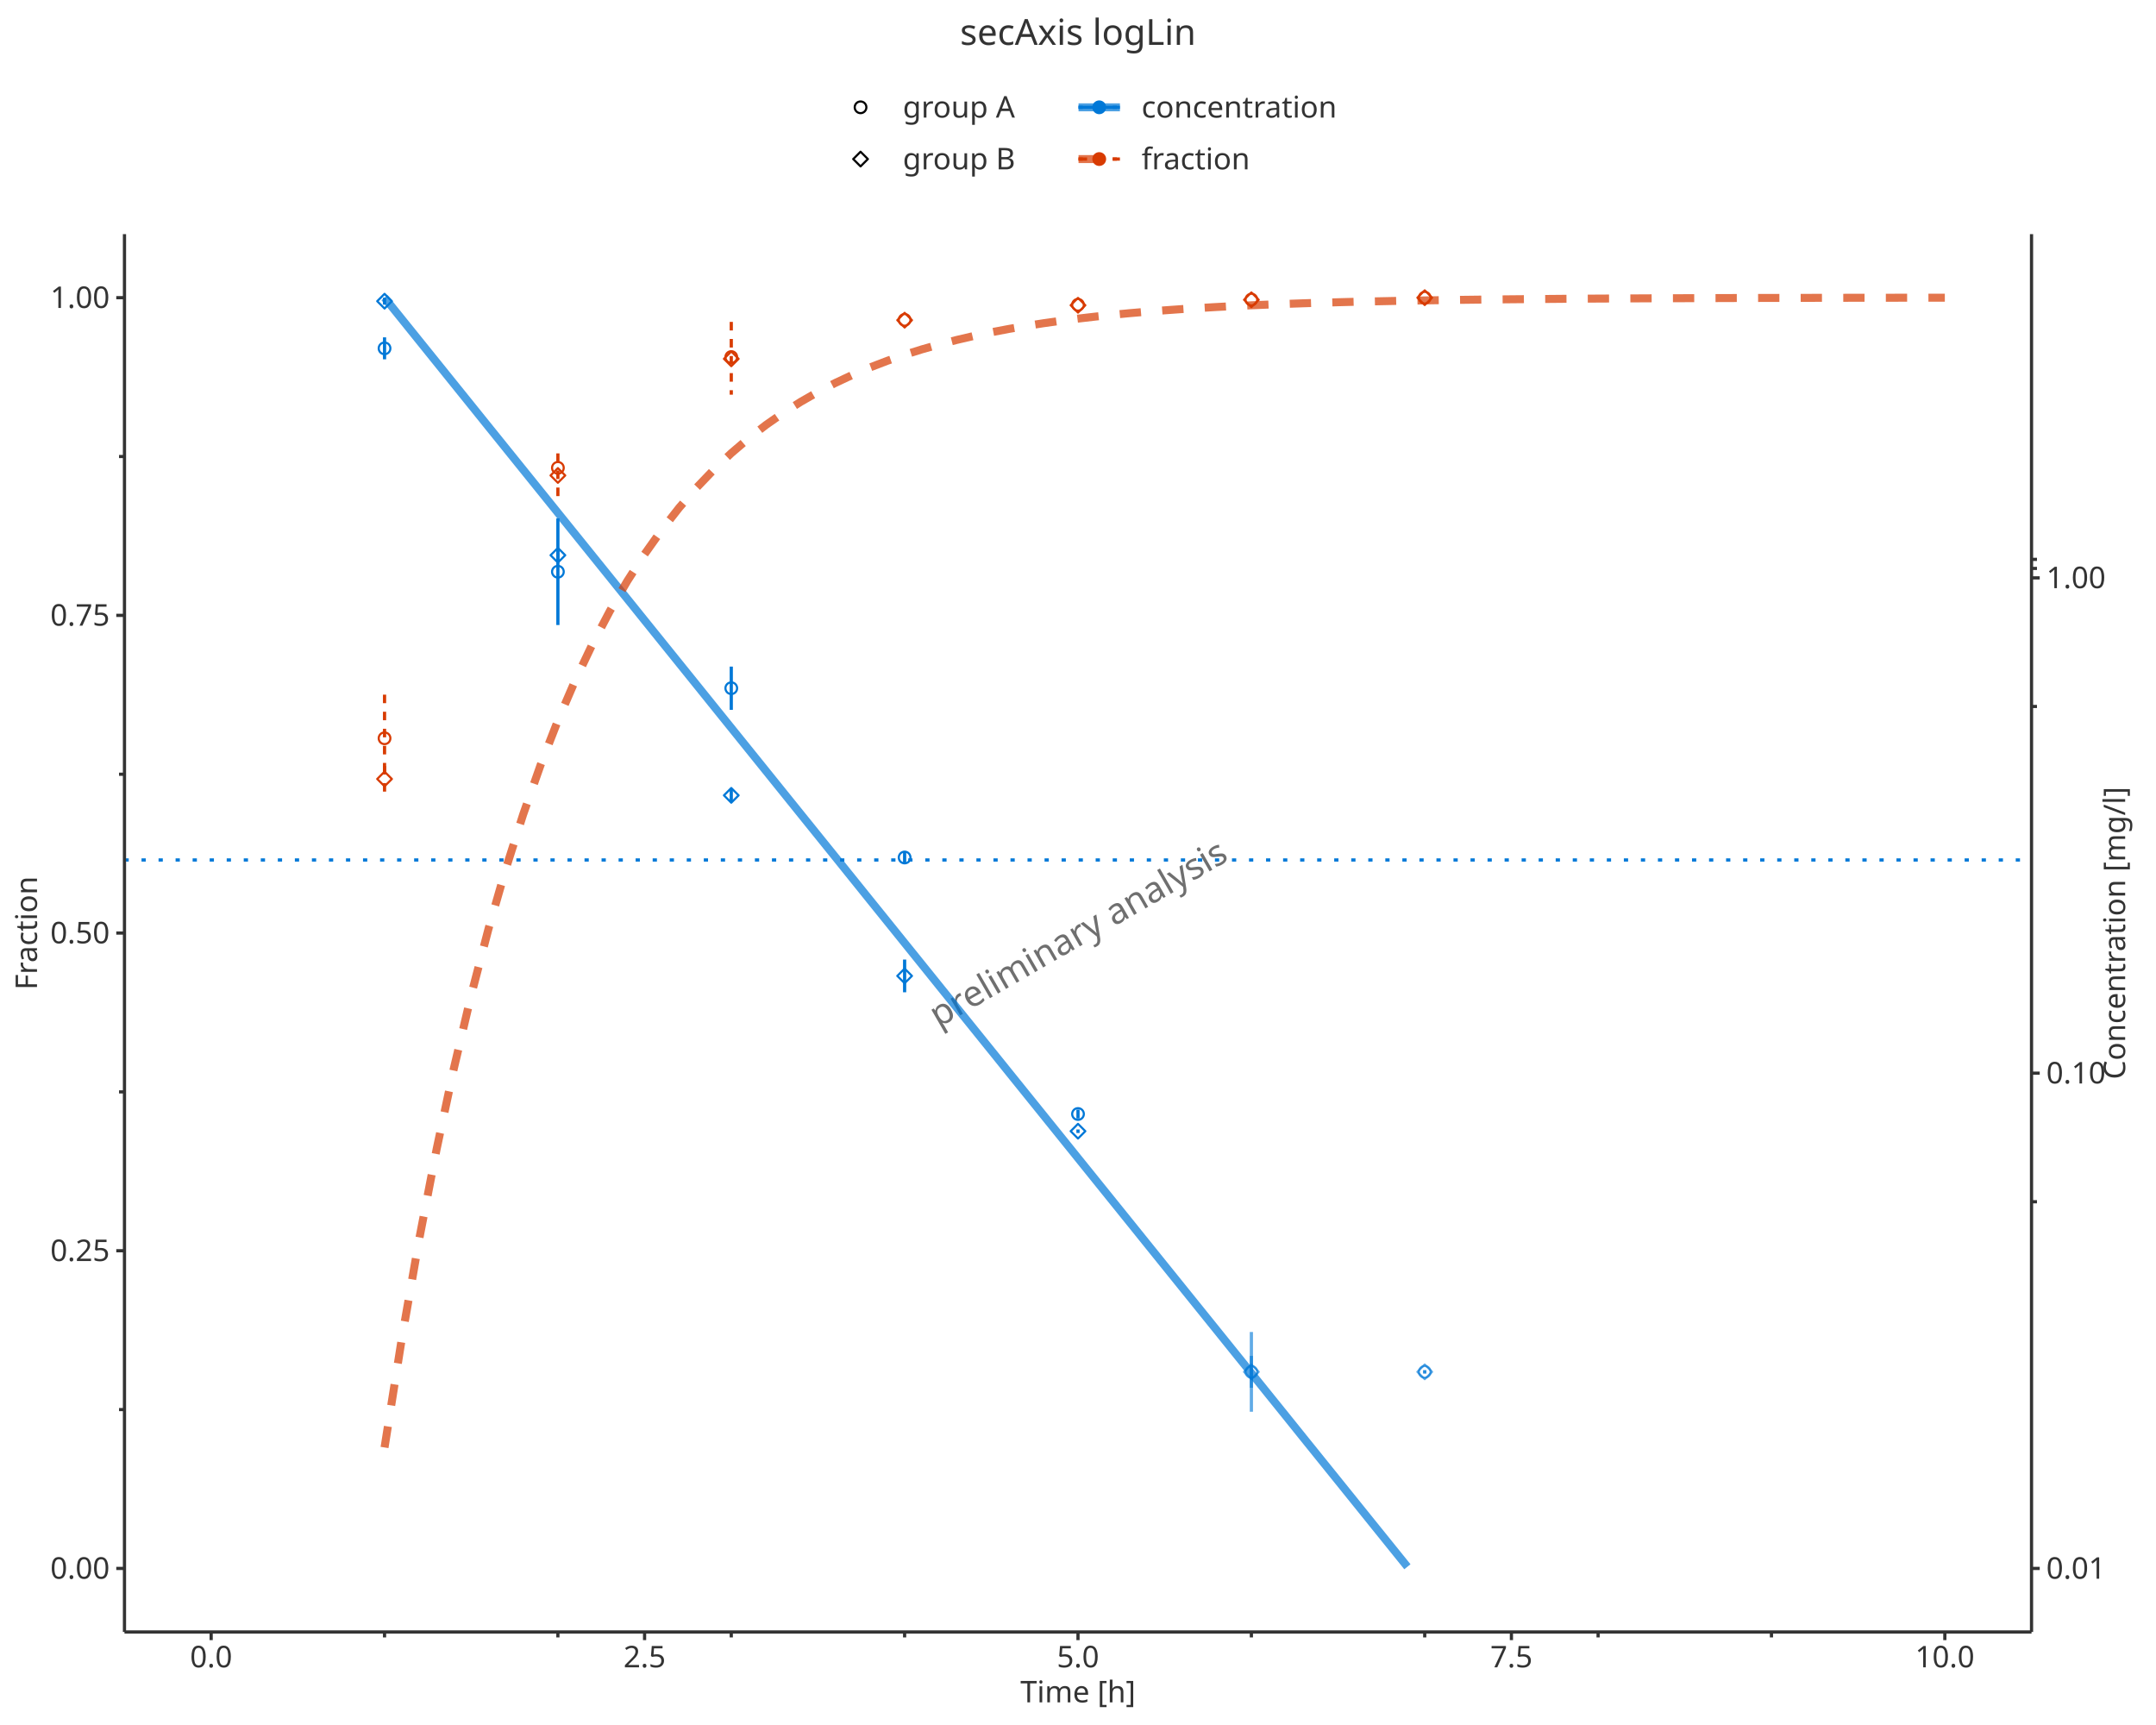
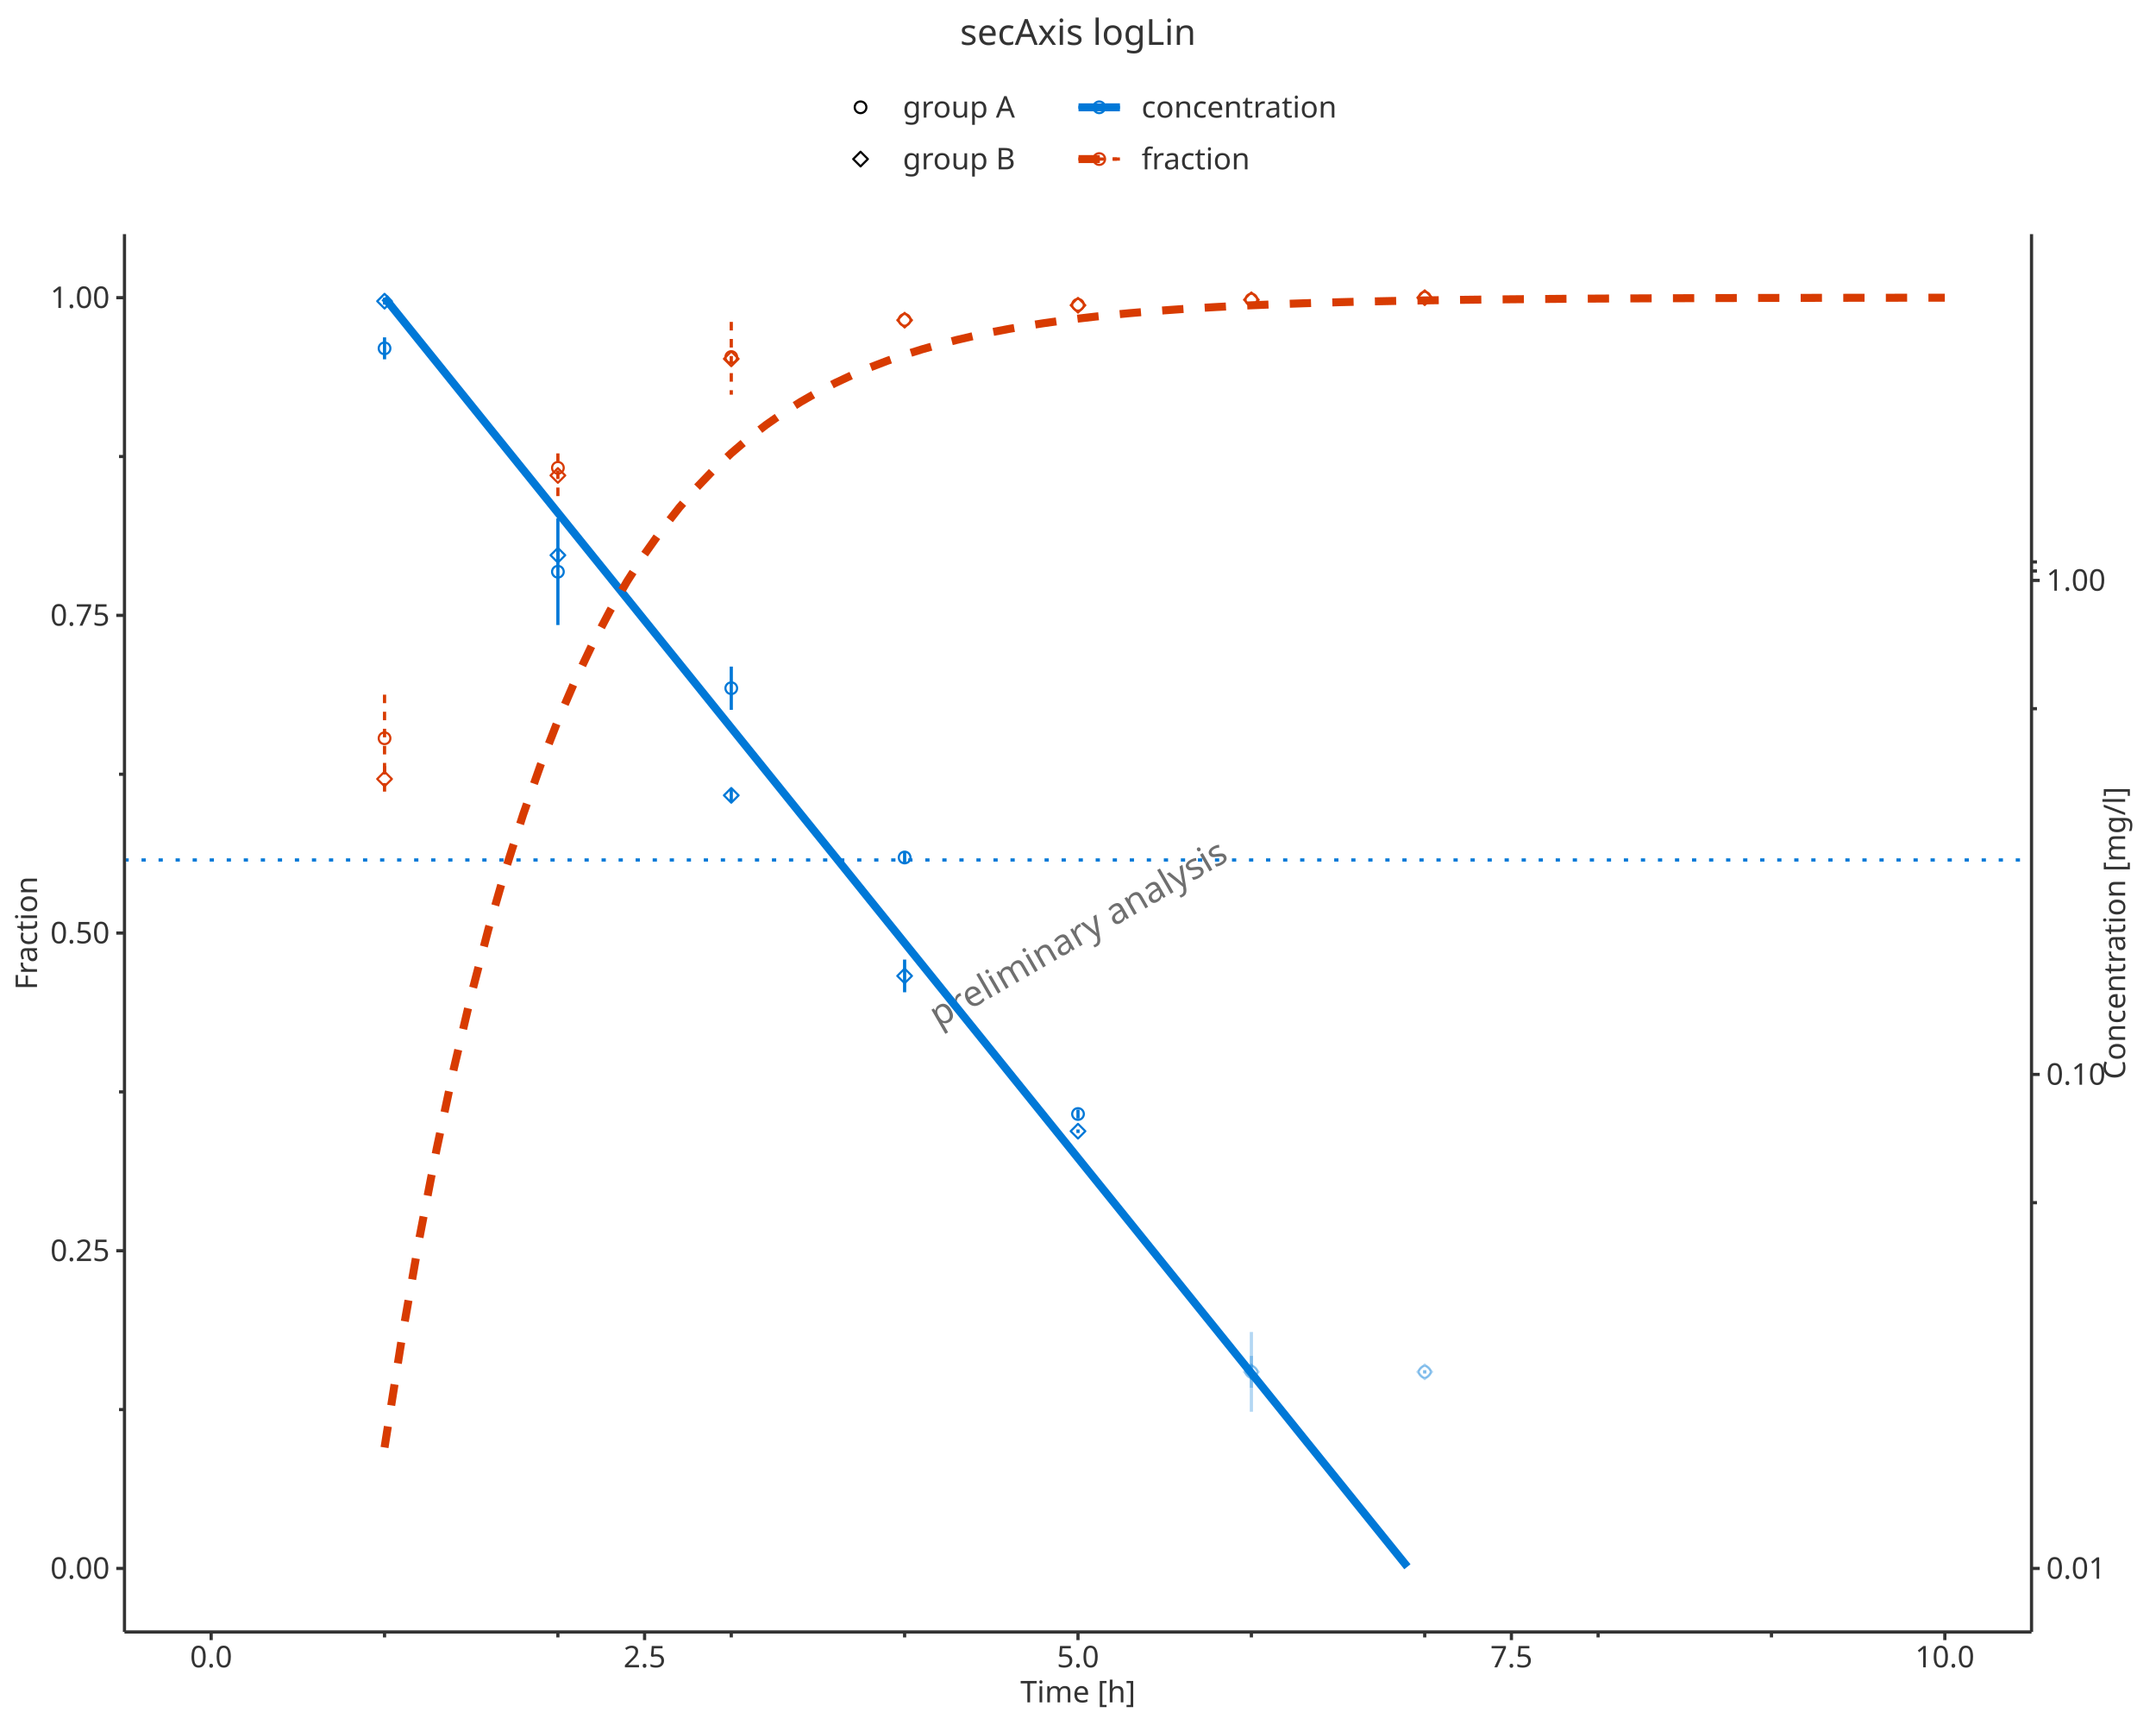
<svg xmlns="http://www.w3.org/2000/svg" class="svglite" data-engine-version="2.0" width="720.00pt" height="576.00pt" viewBox="0 0 720.00 576.00">
  <defs>
    <style type="text/css">
    .svglite line, .svglite polyline, .svglite polygon, .svglite path, .svglite rect, .svglite circle {
      fill: none;
      stroke: #000000;
      stroke-linecap: round;
      stroke-linejoin: round;
      stroke-miterlimit: 10.00;
    }
  </style>
  </defs>
  <rect width="100%" height="100%" style="stroke: none; fill: #FFFFFF;" />
  <defs>
    <clipPath id="cpMC4wMHw3MjAuMDB8MC4wMHw1NzYuMDA=">
      <rect x="0.00" y="0.00" width="720.00" height="576.00" />
    </clipPath>
  </defs>
  <g clip-path="url(#cpMC4wMHw3MjAuMDB8MC4wMHw1NzYuMDA=)">
    <rect x="0.00" y="0.00" width="720.00" height="576.00" style="stroke-width: 1.07; stroke: none; fill: #FFFFFF;" />
  </g>
  <defs>
    <clipPath id="cpNDEuNTd8Njc4LjQzfDc4LjE5fDU0NC45Mw==">
      <rect x="41.57" y="78.19" width="636.85" height="466.75" />
    </clipPath>
  </defs>
  <g clip-path="url(#cpNDEuNTd8Njc4LjQzfDc4LjE5fDU0NC45Mw==)">
    <rect x="41.57" y="78.19" width="636.85" height="466.75" style="stroke-width: 1.07; stroke: none; fill: #FFFFFF;" />
    <text transform="translate(362.06,315.14) rotate(-30)" text-anchor="middle" style="font-size: 12.00px; fill: #333333; fill-opacity: 0.70; font-family: sans;" textLength="105.39px" lengthAdjust="spacingAndGlyphs">preliminary analysis</text>
-     <polyline points="128.42,99.40 134.21,106.58 140.00,113.77 145.79,120.95 151.57,128.13 157.36,135.31 163.15,142.50 168.94,149.68 174.73,156.86 180.52,164.04 186.31,171.23 192.10,178.41 197.89,185.59 203.68,192.77 209.47,199.95 215.26,207.14 221.05,214.32 226.84,221.50 232.63,228.68 238.42,235.87 244.21,243.05 250.00,250.23 255.79,257.41 261.58,264.60 267.37,271.78 273.16,278.96 278.95,286.14 284.74,293.33 290.52,300.51 296.31,307.69 302.10,314.87 307.89,322.05 313.68,329.24 319.47,336.42 325.26,343.60 331.05,350.78 336.84,357.97 342.63,365.15 348.42,372.33 354.21,379.51 360.00,386.70 365.79,393.88 371.58,401.06 377.37,408.24 383.16,415.43 388.95,422.61 394.74,429.79 400.53,436.97 406.32,444.15 412.11,451.34 417.90,458.52 423.69,465.70 429.48,472.88 435.26,480.07 441.05,487.25 446.84,494.43 452.63,501.61 458.42,508.80 464.21,515.98 470.00,523.16 " style="stroke-width: 2.67; stroke: #0078D7; stroke-opacity: 0.70; stroke-linecap: butt;" />
-     <polyline points="128.42,483.33 134.21,446.79 140.00,413.73 145.79,383.81 151.57,356.74 157.36,332.25 163.15,310.09 168.94,290.03 174.73,271.89 180.52,255.47 186.31,240.61 192.10,227.17 197.89,215.01 203.68,204.00 209.47,194.04 215.26,185.03 221.05,176.88 226.84,169.50 232.63,162.83 238.42,156.79 244.21,151.32 250.00,146.38 255.79,141.90 261.58,137.85 267.37,134.19 273.16,130.87 278.95,127.87 284.74,125.16 290.52,122.70 296.31,120.48 302.10,118.47 307.89,116.65 313.68,115.01 319.47,113.52 325.26,112.17 331.05,110.95 336.84,109.85 342.63,108.85 348.42,107.94 354.21,107.13 360.00,106.39 365.79,105.72 371.58,105.11 377.37,104.56 383.16,104.07 388.95,103.62 394.74,103.21 400.53,102.85 406.32,102.51 412.11,102.21 417.90,101.94 423.69,101.70 429.48,101.47 435.26,101.27 441.05,101.09 446.84,100.92 452.63,100.77 458.42,100.64 464.21,100.52 470.00,100.41 475.79,100.31 481.58,100.22 487.37,100.13 493.16,100.06 498.95,99.99 504.74,99.93 510.53,99.88 516.32,99.83 522.11,99.78 527.90,99.74 533.69,99.70 539.48,99.67 545.27,99.64 551.06,99.61 556.85,99.59 562.64,99.57 568.43,99.55 574.21,99.53 580.00,99.51 585.79,99.50 591.58,99.48 597.37,99.47 603.16,99.46 608.95,99.45 614.74,99.44 620.53,99.43 626.32,99.43 632.11,99.42 637.90,99.41 643.69,99.41 649.48,99.40 " style="stroke-width: 2.67; stroke: #D83B01; stroke-opacity: 0.70; stroke-dasharray: 7.11,7.11; stroke-linecap: butt;" />
+     <polyline points="128.42,99.40 134.21,106.58 140.00,113.77 145.79,120.95 151.57,128.13 157.36,135.31 163.15,142.50 168.94,149.68 174.73,156.86 180.52,164.04 186.31,171.23 192.10,178.41 197.89,185.59 203.68,192.77 209.47,199.95 215.26,207.14 221.05,214.32 226.84,221.50 232.63,228.68 238.42,235.87 244.21,243.05 250.00,250.23 255.79,257.41 261.58,264.60 267.37,271.78 273.16,278.96 278.95,286.14 284.74,293.33 290.52,300.51 296.31,307.69 302.10,314.87 307.89,322.05 313.68,329.24 319.47,336.42 325.26,343.60 331.05,350.78 336.84,357.97 342.63,365.15 348.42,372.33 354.21,379.51 360.00,386.70 365.79,393.88 371.58,401.06 377.37,408.24 383.16,415.43 388.95,422.61 394.74,429.79 400.53,436.97 406.32,444.15 412.11,451.34 417.90,458.52 423.69,465.70 429.48,472.88 435.26,480.07 441.05,487.25 446.84,494.43 452.63,501.61 458.42,508.80 464.21,515.98 470.00,523.16 " style="stroke-width: 2.67; stroke: #0078D7; stroke-linecap: butt;" />
+     <polyline points="128.42,483.33 134.21,446.79 140.00,413.73 145.79,383.81 151.57,356.74 157.36,332.25 163.15,310.09 168.94,290.03 174.73,271.89 180.52,255.47 186.31,240.61 192.10,227.17 197.89,215.01 203.68,204.00 209.47,194.04 215.26,185.03 221.05,176.88 226.84,169.50 232.63,162.83 238.42,156.79 244.21,151.32 250.00,146.38 255.79,141.90 261.58,137.85 267.37,134.19 273.16,130.87 278.95,127.87 284.74,125.16 290.52,122.70 296.31,120.48 302.10,118.47 307.89,116.65 313.68,115.01 319.47,113.52 325.26,112.17 331.05,110.95 336.84,109.85 342.63,108.85 348.42,107.94 354.21,107.13 360.00,106.39 365.79,105.72 371.58,105.11 377.37,104.56 383.16,104.07 388.95,103.62 394.74,103.21 400.53,102.85 406.32,102.51 412.11,102.21 417.90,101.94 423.69,101.70 429.48,101.47 435.26,101.27 441.05,101.09 446.84,100.92 452.63,100.77 458.42,100.64 464.21,100.52 470.00,100.41 475.79,100.31 481.58,100.22 487.37,100.13 493.16,100.06 498.95,99.99 504.74,99.93 510.53,99.88 516.32,99.83 522.11,99.78 527.90,99.74 533.69,99.70 539.48,99.67 545.27,99.64 551.06,99.61 556.85,99.59 562.64,99.57 568.43,99.55 574.21,99.53 580.00,99.51 585.79,99.50 591.58,99.48 597.37,99.47 603.16,99.46 608.95,99.45 614.74,99.44 620.53,99.43 626.32,99.43 632.11,99.42 637.90,99.41 643.69,99.41 649.48,99.40 " style="stroke-width: 2.67; stroke: #D83B01; stroke-dasharray: 7.11,7.11; stroke-linecap: butt;" />
    <polyline points="128.42,231.95 128.42,231.95 " style="stroke-width: 1.07; stroke: #D83B01; stroke-dasharray: 2.85,2.85; stroke-linecap: butt;" />
    <polyline points="128.42,231.95 128.42,260.36 " style="stroke-width: 1.07; stroke: #D83B01; stroke-dasharray: 2.85,2.85; stroke-linecap: butt;" />
    <polyline points="128.42,260.36 128.42,260.36 " style="stroke-width: 1.07; stroke: #D83B01; stroke-dasharray: 2.85,2.85; stroke-linecap: butt;" />
    <polyline points="186.31,237.09 186.31,237.09 " style="stroke-width: 1.07; stroke: #D83B01; stroke-dasharray: 2.85,2.85; stroke-linecap: butt;" />
    <polyline points="244.21,158.00 244.21,158.00 " style="stroke-width: 1.07; stroke: #D83B01; stroke-dasharray: 2.85,2.85; stroke-linecap: butt;" />
    <polyline points="302.10,118.84 302.10,118.84 " style="stroke-width: 1.07; stroke: #D83B01; stroke-dasharray: 2.85,2.85; stroke-linecap: butt;" />
    <polyline points="360.00,110.50 360.00,110.50 " style="stroke-width: 1.07; stroke: #D83B01; stroke-dasharray: 2.85,2.85; stroke-linecap: butt;" />
    <polyline points="417.90,171.87 417.90,171.87 " style="stroke-width: 1.07; stroke: #D83B01; stroke-dasharray: 2.85,2.85; stroke-linecap: butt;" />
    <polyline points="475.79,102.19 475.79,102.19 " style="stroke-width: 1.07; stroke: #D83B01; stroke-dasharray: 2.85,2.85; stroke-linecap: butt;" />
    <polyline points="128.42,255.78 128.42,255.78 " style="stroke-width: 1.07; stroke: #D83B01; stroke-dasharray: 2.85,2.85; stroke-linecap: butt;" />
    <polyline points="128.42,255.78 128.42,264.36 " style="stroke-width: 1.07; stroke: #D83B01; stroke-dasharray: 2.85,2.85; stroke-linecap: butt;" />
    <polyline points="128.42,264.36 128.42,264.36 " style="stroke-width: 1.07; stroke: #D83B01; stroke-dasharray: 2.85,2.85; stroke-linecap: butt;" />
    <polyline points="186.31,151.40 186.31,151.40 " style="stroke-width: 1.07; stroke: #D83B01; stroke-dasharray: 2.85,2.85; stroke-linecap: butt;" />
    <polyline points="186.31,151.40 186.31,165.98 " style="stroke-width: 1.07; stroke: #D83B01; stroke-dasharray: 2.85,2.85; stroke-linecap: butt;" />
    <polyline points="186.31,165.98 186.31,165.98 " style="stroke-width: 1.07; stroke: #D83B01; stroke-dasharray: 2.85,2.85; stroke-linecap: butt;" />
    <polyline points="244.21,107.49 244.21,107.49 " style="stroke-width: 1.07; stroke: #D83B01; stroke-dasharray: 2.85,2.85; stroke-linecap: butt;" />
    <polyline points="244.21,107.49 244.21,131.78 " style="stroke-width: 1.07; stroke: #D83B01; stroke-dasharray: 2.85,2.85; stroke-linecap: butt;" />
    <polyline points="244.21,131.78 244.21,131.78 " style="stroke-width: 1.07; stroke: #D83B01; stroke-dasharray: 2.85,2.85; stroke-linecap: butt;" />
    <polyline points="302.10,137.57 302.10,137.57 " style="stroke-width: 1.07; stroke: #D83B01; stroke-dasharray: 2.85,2.85; stroke-linecap: butt;" />
    <polyline points="360.00,105.37 360.00,105.37 " style="stroke-width: 1.07; stroke: #D83B01; stroke-dasharray: 2.85,2.85; stroke-linecap: butt;" />
    <polyline points="417.90,130.44 417.90,130.44 " style="stroke-width: 1.07; stroke: #D83B01; stroke-dasharray: 2.85,2.85; stroke-linecap: butt;" />
    <polyline points="475.79,102.95 475.79,102.95 " style="stroke-width: 1.07; stroke: #D83B01; stroke-dasharray: 2.85,2.85; stroke-linecap: butt;" />
    <polyline points="128.42,112.65 128.42,112.65 " style="stroke-width: 1.07; stroke: #0078D7; stroke-linecap: butt;" />
    <polyline points="128.42,112.65 128.42,119.99 " style="stroke-width: 1.07; stroke: #0078D7; stroke-linecap: butt;" />
    <polyline points="128.42,119.99 128.42,119.99 " style="stroke-width: 1.07; stroke: #0078D7; stroke-linecap: butt;" />
    <polyline points="186.31,173.11 186.31,173.11 " style="stroke-width: 1.07; stroke: #0078D7; stroke-linecap: butt;" />
    <polyline points="186.31,173.11 186.31,208.71 " style="stroke-width: 1.07; stroke: #0078D7; stroke-linecap: butt;" />
    <polyline points="186.31,208.71 186.31,208.71 " style="stroke-width: 1.07; stroke: #0078D7; stroke-linecap: butt;" />
    <polyline points="244.21,222.58 244.21,222.58 " style="stroke-width: 1.07; stroke: #0078D7; stroke-linecap: butt;" />
    <polyline points="244.21,222.58 244.21,237.02 " style="stroke-width: 1.07; stroke: #0078D7; stroke-linecap: butt;" />
    <polyline points="244.21,237.02 244.21,237.02 " style="stroke-width: 1.07; stroke: #0078D7; stroke-linecap: butt;" />
    <polyline points="302.10,284.23 302.10,284.23 " style="stroke-width: 1.07; stroke: #0078D7; stroke-linecap: butt;" />
    <polyline points="302.10,284.23 302.10,288.43 " style="stroke-width: 1.07; stroke: #0078D7; stroke-linecap: butt;" />
    <polyline points="302.10,288.43 302.10,288.43 " style="stroke-width: 1.07; stroke: #0078D7; stroke-linecap: butt;" />
    <polyline points="360.00,370.48 360.00,370.48 " style="stroke-width: 1.07; stroke: #0078D7; stroke-linecap: butt;" />
    <polyline points="360.00,370.48 360.00,373.48 " style="stroke-width: 1.07; stroke: #0078D7; stroke-linecap: butt;" />
    <polyline points="360.00,373.48 360.00,373.48 " style="stroke-width: 1.07; stroke: #0078D7; stroke-linecap: butt;" />
-     <polyline points="417.90,444.77 417.90,444.77 " style="stroke-width: 1.07; stroke: #0078D7; stroke-opacity: 0.62; stroke-linecap: butt;" />
-     <polyline points="417.90,444.77 417.90,471.39 " style="stroke-width: 1.07; stroke: #0078D7; stroke-opacity: 0.62; stroke-linecap: butt;" />
-     <polyline points="417.90,471.39 417.90,471.39 " style="stroke-width: 1.07; stroke: #0078D7; stroke-opacity: 0.62; stroke-linecap: butt;" />
-     <polyline points="475.79,457.60 475.79,457.60 " style="stroke-width: 1.07; stroke: #0078D7; stroke-opacity: 0.62; stroke-linecap: butt;" />
-     <polyline points="475.79,457.60 475.79,458.55 " style="stroke-width: 1.07; stroke: #0078D7; stroke-opacity: 0.62; stroke-linecap: butt;" />
-     <polyline points="475.79,458.55 475.79,458.55 " style="stroke-width: 1.07; stroke: #0078D7; stroke-opacity: 0.62; stroke-linecap: butt;" />
+     <polyline points="417.90,444.77 417.90,444.77 " style="stroke-width: 1.07; stroke: #0078D7; stroke-opacity: 0.30; stroke-linecap: butt;" />
+     <polyline points="417.90,444.77 417.90,471.39 " style="stroke-width: 1.07; stroke: #0078D7; stroke-opacity: 0.30; stroke-linecap: butt;" />
+     <polyline points="417.90,471.39 417.90,471.39 " style="stroke-width: 1.07; stroke: #0078D7; stroke-opacity: 0.30; stroke-linecap: butt;" />
+     <polyline points="475.79,457.60 475.79,457.60 " style="stroke-width: 1.07; stroke: #0078D7; stroke-opacity: 0.30; stroke-linecap: butt;" />
+     <polyline points="475.79,457.60 475.79,458.55 " style="stroke-width: 1.07; stroke: #0078D7; stroke-opacity: 0.30; stroke-linecap: butt;" />
+     <polyline points="475.79,458.55 475.79,458.55 " style="stroke-width: 1.07; stroke: #0078D7; stroke-opacity: 0.30; stroke-linecap: butt;" />
    <polyline points="128.42,99.40 128.42,99.40 " style="stroke-width: 1.07; stroke: #0078D7; stroke-linecap: butt;" />
    <polyline points="128.42,99.40 128.42,101.73 " style="stroke-width: 1.07; stroke: #0078D7; stroke-linecap: butt;" />
    <polyline points="128.42,101.73 128.42,101.73 " style="stroke-width: 1.07; stroke: #0078D7; stroke-linecap: butt;" />
    <polyline points="186.31,183.97 186.31,183.97 " style="stroke-width: 1.07; stroke: #0078D7; stroke-linecap: butt;" />
    <polyline points="186.31,183.97 186.31,186.83 " style="stroke-width: 1.07; stroke: #0078D7; stroke-linecap: butt;" />
    <polyline points="186.31,186.83 186.31,186.83 " style="stroke-width: 1.07; stroke: #0078D7; stroke-linecap: butt;" />
    <polyline points="244.21,263.42 244.21,263.42 " style="stroke-width: 1.07; stroke: #0078D7; stroke-linecap: butt;" />
    <polyline points="244.21,263.42 244.21,267.73 " style="stroke-width: 1.07; stroke: #0078D7; stroke-linecap: butt;" />
    <polyline points="244.21,267.73 244.21,267.73 " style="stroke-width: 1.07; stroke: #0078D7; stroke-linecap: butt;" />
    <polyline points="302.10,320.40 302.10,320.40 " style="stroke-width: 1.07; stroke: #0078D7; stroke-linecap: butt;" />
    <polyline points="302.10,320.40 302.10,331.34 " style="stroke-width: 1.07; stroke: #0078D7; stroke-linecap: butt;" />
    <polyline points="302.10,331.34 302.10,331.34 " style="stroke-width: 1.07; stroke: #0078D7; stroke-linecap: butt;" />
    <polyline points="360.00,377.14 360.00,377.14 " style="stroke-width: 1.07; stroke: #0078D7; stroke-linecap: butt;" />
    <polyline points="360.00,377.14 360.00,378.31 " style="stroke-width: 1.07; stroke: #0078D7; stroke-linecap: butt;" />
    <polyline points="360.00,378.31 360.00,378.31 " style="stroke-width: 1.07; stroke: #0078D7; stroke-linecap: butt;" />
-     <polyline points="417.90,452.75 417.90,452.75 " style="stroke-width: 1.07; stroke: #0078D7; stroke-opacity: 0.62; stroke-linecap: butt;" />
-     <polyline points="417.90,452.75 417.90,463.40 " style="stroke-width: 1.07; stroke: #0078D7; stroke-opacity: 0.62; stroke-linecap: butt;" />
-     <polyline points="417.90,463.40 417.90,463.40 " style="stroke-width: 1.07; stroke: #0078D7; stroke-opacity: 0.62; stroke-linecap: butt;" />
-     <polyline points="475.79,457.47 475.79,457.47 " style="stroke-width: 1.07; stroke: #0078D7; stroke-opacity: 0.62; stroke-linecap: butt;" />
-     <polyline points="475.79,457.47 475.79,458.68 " style="stroke-width: 1.07; stroke: #0078D7; stroke-opacity: 0.62; stroke-linecap: butt;" />
-     <polyline points="475.79,458.68 475.79,458.68 " style="stroke-width: 1.07; stroke: #0078D7; stroke-opacity: 0.62; stroke-linecap: butt;" />
+     <polyline points="417.90,452.75 417.90,452.75 " style="stroke-width: 1.07; stroke: #0078D7; stroke-opacity: 0.30; stroke-linecap: butt;" />
+     <polyline points="417.90,452.75 417.90,463.40 " style="stroke-width: 1.07; stroke: #0078D7; stroke-opacity: 0.30; stroke-linecap: butt;" />
+     <polyline points="417.90,463.40 417.90,463.40 " style="stroke-width: 1.07; stroke: #0078D7; stroke-opacity: 0.30; stroke-linecap: butt;" />
+     <polyline points="475.79,457.47 475.79,457.47 " style="stroke-width: 1.07; stroke: #0078D7; stroke-opacity: 0.30; stroke-linecap: butt;" />
+     <polyline points="475.79,457.47 475.79,458.68 " style="stroke-width: 1.07; stroke: #0078D7; stroke-opacity: 0.30; stroke-linecap: butt;" />
+     <polyline points="475.79,458.68 475.79,458.68 " style="stroke-width: 1.07; stroke: #0078D7; stroke-opacity: 0.30; stroke-linecap: butt;" />
    <circle cx="128.42" cy="246.52" r="1.95" style="stroke-width: 0.71; stroke: #D83B01;" />
    <circle cx="186.31" cy="156.22" r="1.95" style="stroke-width: 0.71; stroke: #D83B01;" />
    <circle cx="244.21" cy="119.22" r="1.95" style="stroke-width: 0.71; stroke: #D83B01;" />
    <circle cx="302.10" cy="106.81" r="1.95" style="stroke-width: 0.71; stroke: #D83B01;" />
    <circle cx="360.00" cy="101.77" r="1.95" style="stroke-width: 0.71; stroke: #D83B01;" />
    <circle cx="417.90" cy="100.03" r="1.95" style="stroke-width: 0.71; stroke: #D83B01;" />
    <circle cx="475.79" cy="99.40" r="1.95" style="stroke-width: 0.71; stroke: #D83B01;" />
    <polygon points="128.42,262.56 130.87,260.11 128.42,257.66 125.97,260.11 " style="stroke-width: 0.71; stroke: #D83B01; fill: none;" />
    <polygon points="186.31,161.21 188.76,158.76 186.31,156.31 183.86,158.76 " style="stroke-width: 0.71; stroke: #D83B01; fill: none;" />
    <polygon points="244.21,122.27 246.66,119.82 244.21,117.37 241.76,119.82 " style="stroke-width: 0.71; stroke: #D83B01; fill: none;" />
    <polygon points="302.10,109.36 304.55,106.91 302.10,104.46 299.65,106.91 " style="stroke-width: 0.71; stroke: #D83B01; fill: none;" />
    <polygon points="360.00,104.38 362.45,101.93 360.00,99.48 357.55,101.93 " style="stroke-width: 0.71; stroke: #D83B01; fill: none;" />
    <polygon points="417.90,102.55 420.35,100.10 417.90,97.65 415.45,100.10 " style="stroke-width: 0.71; stroke: #D83B01; fill: none;" />
    <polygon points="475.79,101.85 478.24,99.40 475.79,96.95 473.34,99.40 " style="stroke-width: 0.71; stroke: #D83B01; fill: none;" />
    <circle cx="128.42" cy="116.32" r="1.95" style="stroke-width: 0.71; stroke: #0078D7;" />
    <circle cx="186.31" cy="190.91" r="1.95" style="stroke-width: 0.71; stroke: #0078D7;" />
    <circle cx="244.21" cy="229.80" r="1.95" style="stroke-width: 0.71; stroke: #0078D7;" />
    <circle cx="302.10" cy="286.33" r="1.95" style="stroke-width: 0.71; stroke: #0078D7;" />
    <circle cx="360.00" cy="371.98" r="1.95" style="stroke-width: 0.71; stroke: #0078D7;" />
-     <circle cx="417.90" cy="458.08" r="1.95" style="stroke-width: 0.71; stroke: #0078D7; stroke-opacity: 0.62;" />
-     <circle cx="475.79" cy="458.08" r="1.95" style="stroke-width: 0.71; stroke: #0078D7; stroke-opacity: 0.62;" />
+     <circle cx="417.90" cy="458.08" r="1.95" style="stroke-width: 0.71; stroke: #0078D7; stroke-opacity: 0.30;" />
+     <circle cx="475.79" cy="458.08" r="1.95" style="stroke-width: 0.71; stroke: #0078D7; stroke-opacity: 0.30;" />
    <polygon points="128.42,103.02 130.87,100.57 128.42,98.12 125.97,100.57 " style="stroke-width: 0.71; stroke: #0078D7; fill: none;" />
    <polygon points="186.31,187.85 188.76,185.40 186.31,182.95 183.86,185.40 " style="stroke-width: 0.71; stroke: #0078D7; fill: none;" />
    <polygon points="244.21,268.03 246.66,265.58 244.21,263.13 241.76,265.58 " style="stroke-width: 0.71; stroke: #0078D7; fill: none;" />
    <polygon points="302.10,328.32 304.55,325.87 302.10,323.42 299.65,325.87 " style="stroke-width: 0.71; stroke: #0078D7; fill: none;" />
    <polygon points="360.00,380.17 362.45,377.72 360.00,375.27 357.55,377.72 " style="stroke-width: 0.71; stroke: #0078D7; fill: none;" />
-     <polygon points="417.90,460.53 420.35,458.08 417.90,455.63 415.45,458.08 " style="stroke-width: 0.71; stroke: #0078D7; stroke-opacity: 0.62; fill: none;" />
-     <polygon points="475.79,460.53 478.24,458.08 475.79,455.63 473.34,458.08 " style="stroke-width: 0.71; stroke: #0078D7; stroke-opacity: 0.62; fill: none;" />
+     <polygon points="417.90,460.53 420.35,458.08 417.90,455.63 415.45,458.08 " style="stroke-width: 0.71; stroke: #0078D7; stroke-opacity: 0.30; fill: none;" />
+     <polygon points="475.79,460.53 478.24,458.08 475.79,455.63 473.34,458.08 " style="stroke-width: 0.71; stroke: #0078D7; stroke-opacity: 0.30; fill: none;" />
    <line x1="41.57" y1="287.15" x2="678.43" y2="287.15" style="stroke-width: 1.07; stroke: #0078D7; stroke-dasharray: 1.42,4.27; stroke-linecap: butt;" />
  </g>
  <g clip-path="url(#cpMC4wMHw3MjAuMDB8MC4wMHw1NzYuMDA=)">
    <polyline points="41.57,544.93 41.57,78.19 " style="stroke-width: 1.07; stroke: #333333; stroke-linecap: butt;" />
    <text x="36.64" y="527.16" text-anchor="end" style="font-size: 10.00px; fill: #333333; font-family: sans;" textLength="19.46px" lengthAdjust="spacingAndGlyphs">0.00</text>
    <text x="36.64" y="421.08" text-anchor="end" style="font-size: 10.00px; fill: #333333; font-family: sans;" textLength="19.46px" lengthAdjust="spacingAndGlyphs">0.25</text>
    <text x="36.64" y="315.00" text-anchor="end" style="font-size: 10.00px; fill: #333333; font-family: sans;" textLength="19.46px" lengthAdjust="spacingAndGlyphs">0.50</text>
    <text x="36.64" y="208.92" text-anchor="end" style="font-size: 10.00px; fill: #333333; font-family: sans;" textLength="19.46px" lengthAdjust="spacingAndGlyphs">0.75</text>
    <text x="36.64" y="102.84" text-anchor="end" style="font-size: 10.00px; fill: #333333; font-family: sans;" textLength="19.46px" lengthAdjust="spacingAndGlyphs">1.00</text>
    <polyline points="41.57,523.72 38.83,523.72 " style="stroke-width: 1.07; stroke: #333333; stroke-linecap: butt;" />
    <polyline points="41.57,417.64 38.83,417.64 " style="stroke-width: 1.07; stroke: #333333; stroke-linecap: butt;" />
    <polyline points="41.57,311.56 38.83,311.56 " style="stroke-width: 1.07; stroke: #333333; stroke-linecap: butt;" />
    <polyline points="41.57,205.48 38.83,205.48 " style="stroke-width: 1.07; stroke: #333333; stroke-linecap: butt;" />
    <polyline points="41.57,99.40 38.83,99.40 " style="stroke-width: 1.07; stroke: #333333; stroke-linecap: butt;" />
    <polyline points="41.57,470.68 39.75,470.68 " style="stroke-width: 1.07; stroke: #333333; stroke-linecap: butt;" />
    <polyline points="41.57,364.60 39.75,364.60 " style="stroke-width: 1.07; stroke: #333333; stroke-linecap: butt;" />
    <polyline points="41.57,258.52 39.75,258.52 " style="stroke-width: 1.07; stroke: #333333; stroke-linecap: butt;" />
    <polyline points="41.57,152.44 39.75,152.44 " style="stroke-width: 1.07; stroke: #333333; stroke-linecap: butt;" />
    <polyline points="678.43,544.93 678.43,78.19 " style="stroke-width: 1.07; stroke: #333333; stroke-linecap: butt;" />
    <polyline points="681.17,523.72 678.43,523.72 " style="stroke-width: 1.07; stroke: #333333; stroke-linecap: butt;" />
-     <polyline points="681.17,358.34 678.43,358.34 " style="stroke-width: 1.07; stroke: #333333; stroke-linecap: butt;" />
-     <polyline points="681.17,192.96 678.43,192.96 " style="stroke-width: 1.07; stroke: #333333; stroke-linecap: butt;" />
-     <polyline points="680.25,401.28 678.43,401.28 " style="stroke-width: 1.07; stroke: #333333; stroke-linecap: butt;" />
-     <polyline points="680.25,235.90 678.43,235.90 " style="stroke-width: 1.07; stroke: #333333; stroke-linecap: butt;" />
-     <polyline points="680.25,189.80 678.43,189.80 " style="stroke-width: 1.07; stroke: #333333; stroke-linecap: butt;" />
-     <polyline points="680.25,186.77 678.43,186.77 " style="stroke-width: 1.07; stroke: #333333; stroke-linecap: butt;" />
+     <polyline points="681.17,358.76 678.43,358.76 " style="stroke-width: 1.07; stroke: #333333; stroke-linecap: butt;" />
+     <polyline points="681.17,193.81 678.43,193.81 " style="stroke-width: 1.07; stroke: #333333; stroke-linecap: butt;" />
+     <polyline points="680.25,401.59 678.43,401.59 " style="stroke-width: 1.07; stroke: #333333; stroke-linecap: butt;" />
+     <polyline points="680.25,236.64 678.43,236.64 " style="stroke-width: 1.07; stroke: #333333; stroke-linecap: butt;" />
+     <polyline points="680.25,190.66 678.43,190.66 " style="stroke-width: 1.07; stroke: #333333; stroke-linecap: butt;" />
+     <polyline points="680.25,187.64 678.43,187.64 " style="stroke-width: 1.07; stroke: #333333; stroke-linecap: butt;" />
    <text x="683.36" y="527.16" style="font-size: 10.00px; fill: #333333; font-family: sans;" textLength="19.46px" lengthAdjust="spacingAndGlyphs">0.01</text>
-     <text x="683.36" y="361.78" style="font-size: 10.00px; fill: #333333; font-family: sans;" textLength="19.46px" lengthAdjust="spacingAndGlyphs">0.10</text>
-     <text x="683.36" y="196.40" style="font-size: 10.00px; fill: #333333; font-family: sans;" textLength="19.46px" lengthAdjust="spacingAndGlyphs">1.00</text>
+     <text x="683.36" y="362.21" style="font-size: 10.00px; fill: #333333; font-family: sans;" textLength="19.46px" lengthAdjust="spacingAndGlyphs">0.10</text>
+     <text x="683.36" y="197.25" style="font-size: 10.00px; fill: #333333; font-family: sans;" textLength="19.46px" lengthAdjust="spacingAndGlyphs">1.00</text>
    <polyline points="41.57,544.93 678.43,544.93 " style="stroke-width: 1.07; stroke: #333333; stroke-linecap: butt;" />
    <polyline points="70.52,544.93 70.52,547.67 " style="stroke-width: 1.07; stroke: #333333; stroke-linecap: butt;" />
    <polyline points="215.26,544.93 215.26,547.67 " style="stroke-width: 1.07; stroke: #333333; stroke-linecap: butt;" />
    <polyline points="360.00,544.93 360.00,547.67 " style="stroke-width: 1.07; stroke: #333333; stroke-linecap: butt;" />
    <polyline points="504.74,544.93 504.74,547.67 " style="stroke-width: 1.07; stroke: #333333; stroke-linecap: butt;" />
    <polyline points="649.48,544.93 649.48,547.67 " style="stroke-width: 1.07; stroke: #333333; stroke-linecap: butt;" />
    <polyline points="128.42,544.93 128.42,546.76 " style="stroke-width: 1.07; stroke: #333333; stroke-linecap: butt;" />
    <polyline points="186.31,544.93 186.31,546.76 " style="stroke-width: 1.07; stroke: #333333; stroke-linecap: butt;" />
    <polyline points="244.21,544.93 244.21,546.76 " style="stroke-width: 1.07; stroke: #333333; stroke-linecap: butt;" />
    <polyline points="302.10,544.93 302.10,546.76 " style="stroke-width: 1.07; stroke: #333333; stroke-linecap: butt;" />
    <polyline points="417.90,544.93 417.90,546.76 " style="stroke-width: 1.07; stroke: #333333; stroke-linecap: butt;" />
    <polyline points="475.79,544.93 475.79,546.76 " style="stroke-width: 1.07; stroke: #333333; stroke-linecap: butt;" />
    <polyline points="533.69,544.93 533.69,546.76 " style="stroke-width: 1.07; stroke: #333333; stroke-linecap: butt;" />
    <polyline points="591.58,544.93 591.58,546.76 " style="stroke-width: 1.07; stroke: #333333; stroke-linecap: butt;" />
    <text x="70.52" y="556.75" text-anchor="middle" style="font-size: 10.00px; fill: #333333; font-family: sans;" textLength="13.90px" lengthAdjust="spacingAndGlyphs">0.0</text>
    <text x="215.26" y="556.75" text-anchor="middle" style="font-size: 10.00px; fill: #333333; font-family: sans;" textLength="13.90px" lengthAdjust="spacingAndGlyphs">2.5</text>
    <text x="360.00" y="556.75" text-anchor="middle" style="font-size: 10.00px; fill: #333333; font-family: sans;" textLength="13.90px" lengthAdjust="spacingAndGlyphs">5.0</text>
    <text x="504.74" y="556.75" text-anchor="middle" style="font-size: 10.00px; fill: #333333; font-family: sans;" textLength="13.90px" lengthAdjust="spacingAndGlyphs">7.5</text>
    <text x="649.48" y="556.75" text-anchor="middle" style="font-size: 10.00px; fill: #333333; font-family: sans;" textLength="19.46px" lengthAdjust="spacingAndGlyphs">10.0</text>
    <text x="360.00" y="568.44" text-anchor="middle" style="font-size: 10.00px; fill: #333333; font-family: sans;" textLength="36.12px" lengthAdjust="spacingAndGlyphs">Time [h]</text>
    <text transform="translate(12.36,311.56) rotate(-90)" text-anchor="middle" style="font-size: 10.00px; fill: #333333; font-family: sans;" textLength="36.13px" lengthAdjust="spacingAndGlyphs">Fraction</text>
    <text transform="translate(709.70,311.56) rotate(-90)" text-anchor="middle" style="font-size: 10.00px; fill: #333333; font-family: sans;" textLength="89.50px" lengthAdjust="spacingAndGlyphs">Concentration [mg/l]</text>
    <rect x="273.26" y="16.23" width="68.75" height="51.00" style="stroke-width: 1.07; stroke: none; fill: #FFFFFF;" />
    <rect x="278.74" y="27.19" width="17.28" height="17.28" style="stroke-width: 1.07; stroke: none; fill: #FFFFFF;" />
    <circle cx="287.38" cy="35.83" r="1.95" style="stroke-width: 0.71;" />
    <rect x="278.74" y="44.47" width="17.28" height="17.28" style="stroke-width: 1.07; stroke: none; fill: #FFFFFF;" />
    <polygon points="287.38,55.56 289.83,53.11 287.38,50.66 284.93,53.11 " style="stroke-width: 0.71; fill: none;" />
    <text x="301.50" y="39.27" style="font-size: 10.00px; fill: #333333; font-family: sans;" textLength="35.03px" lengthAdjust="spacingAndGlyphs">group A</text>
    <text x="301.50" y="56.55" style="font-size: 10.00px; fill: #333333; font-family: sans;" textLength="35.03px" lengthAdjust="spacingAndGlyphs">group B</text>
    <rect x="352.97" y="16.23" width="93.77" height="51.00" style="stroke-width: 1.07; stroke: none; fill: #FFFFFF;" />
    <rect x="358.45" y="27.19" width="17.28" height="17.28" style="stroke-width: 1.07; stroke: none; fill: #FFFFFF;" />
-     <line x1="360.18" y1="35.83" x2="374.00" y2="35.83" style="stroke-width: 2.67; stroke: #0078D7; stroke-opacity: 0.70; stroke-linecap: butt;" />
+     <line x1="360.18" y1="35.83" x2="374.00" y2="35.83" style="stroke-width: 2.67; stroke: #0078D7; stroke-linecap: butt;" />
    <line x1="360.18" y1="35.83" x2="374.00" y2="35.83" style="stroke-width: 1.07; stroke: #0078D7; stroke-linecap: butt;" />
-     <circle cx="367.09" cy="35.83" r="1.95" style="stroke-width: 0.71; stroke: #0078D7; fill: #0078D7;" />
+     <circle cx="367.09" cy="35.83" r="1.95" style="stroke-width: 0.71; stroke: #0078D7;" />
    <line x1="360.18" y1="35.83" x2="374.00" y2="35.83" style="stroke-width: 1.07; stroke: #0078D7; stroke-dasharray: 1.42,4.27; stroke-linecap: butt;" />
    <rect x="358.45" y="44.47" width="17.28" height="17.28" style="stroke-width: 1.07; stroke: none; fill: #FFFFFF;" />
-     <line x1="360.18" y1="53.11" x2="374.00" y2="53.11" style="stroke-width: 2.67; stroke: #D83B01; stroke-opacity: 0.70; stroke-dasharray: 7.11,7.11; stroke-linecap: butt;" />
+     <line x1="360.18" y1="53.11" x2="374.00" y2="53.11" style="stroke-width: 2.67; stroke: #D83B01; stroke-dasharray: 7.11,7.11; stroke-linecap: butt;" />
    <line x1="360.18" y1="53.11" x2="374.00" y2="53.11" style="stroke-width: 1.07; stroke: #D83B01; stroke-dasharray: 2.85,2.85; stroke-linecap: butt;" />
-     <circle cx="367.09" cy="53.11" r="1.95" style="stroke-width: 0.71; stroke: #D83B01; fill: #D83B01;" />
+     <circle cx="367.09" cy="53.11" r="1.95" style="stroke-width: 0.71; stroke: #D83B01;" />
    <line x1="360.18" y1="53.11" x2="374.00" y2="53.11" style="stroke-width: 1.07; stroke: #D83B01; stroke-dasharray: 1.42,4.27; stroke-linecap: butt;" />
    <text x="381.21" y="39.27" style="font-size: 10.00px; fill: #333333; font-family: sans;" textLength="60.05px" lengthAdjust="spacingAndGlyphs">concentration</text>
    <text x="381.21" y="56.55" style="font-size: 10.00px; fill: #333333; font-family: sans;" textLength="32.80px" lengthAdjust="spacingAndGlyphs">fraction</text>
    <text x="360.00" y="14.98" text-anchor="middle" style="font-size: 12.00px; fill: #333333; font-family: sans;" textLength="76.72px" lengthAdjust="spacingAndGlyphs">secAxis logLin</text>
  </g>
</svg>
